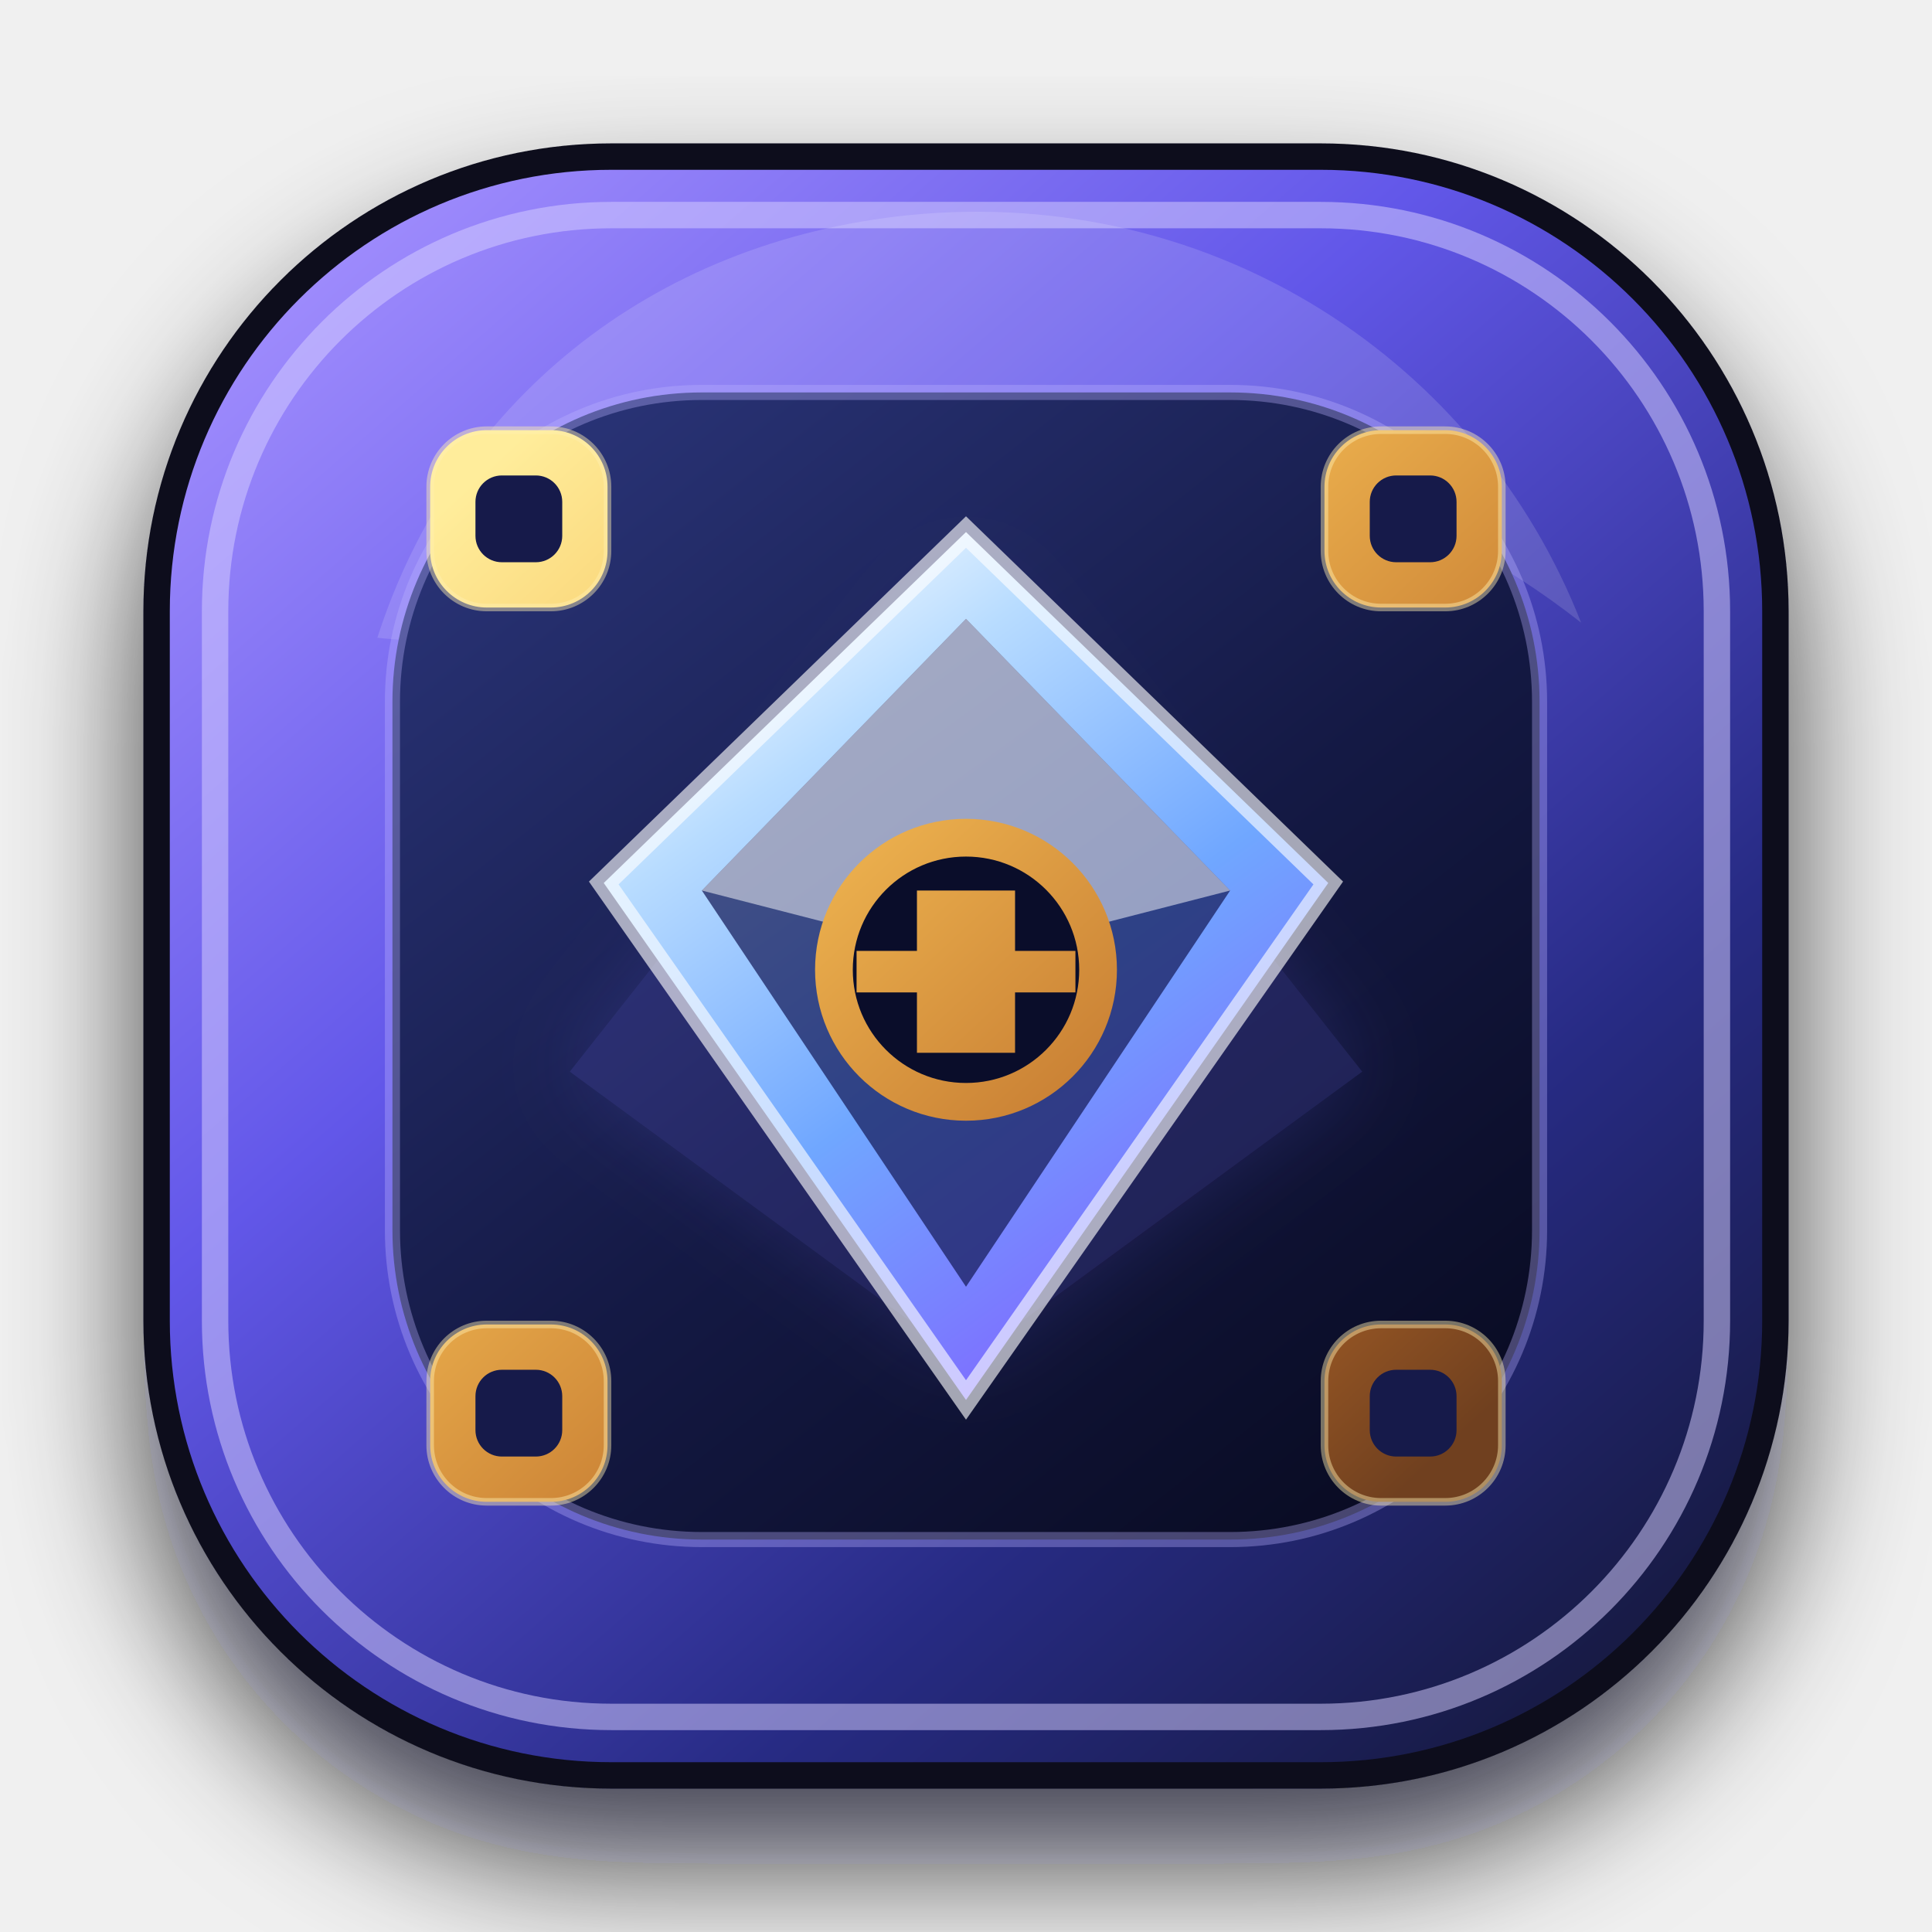
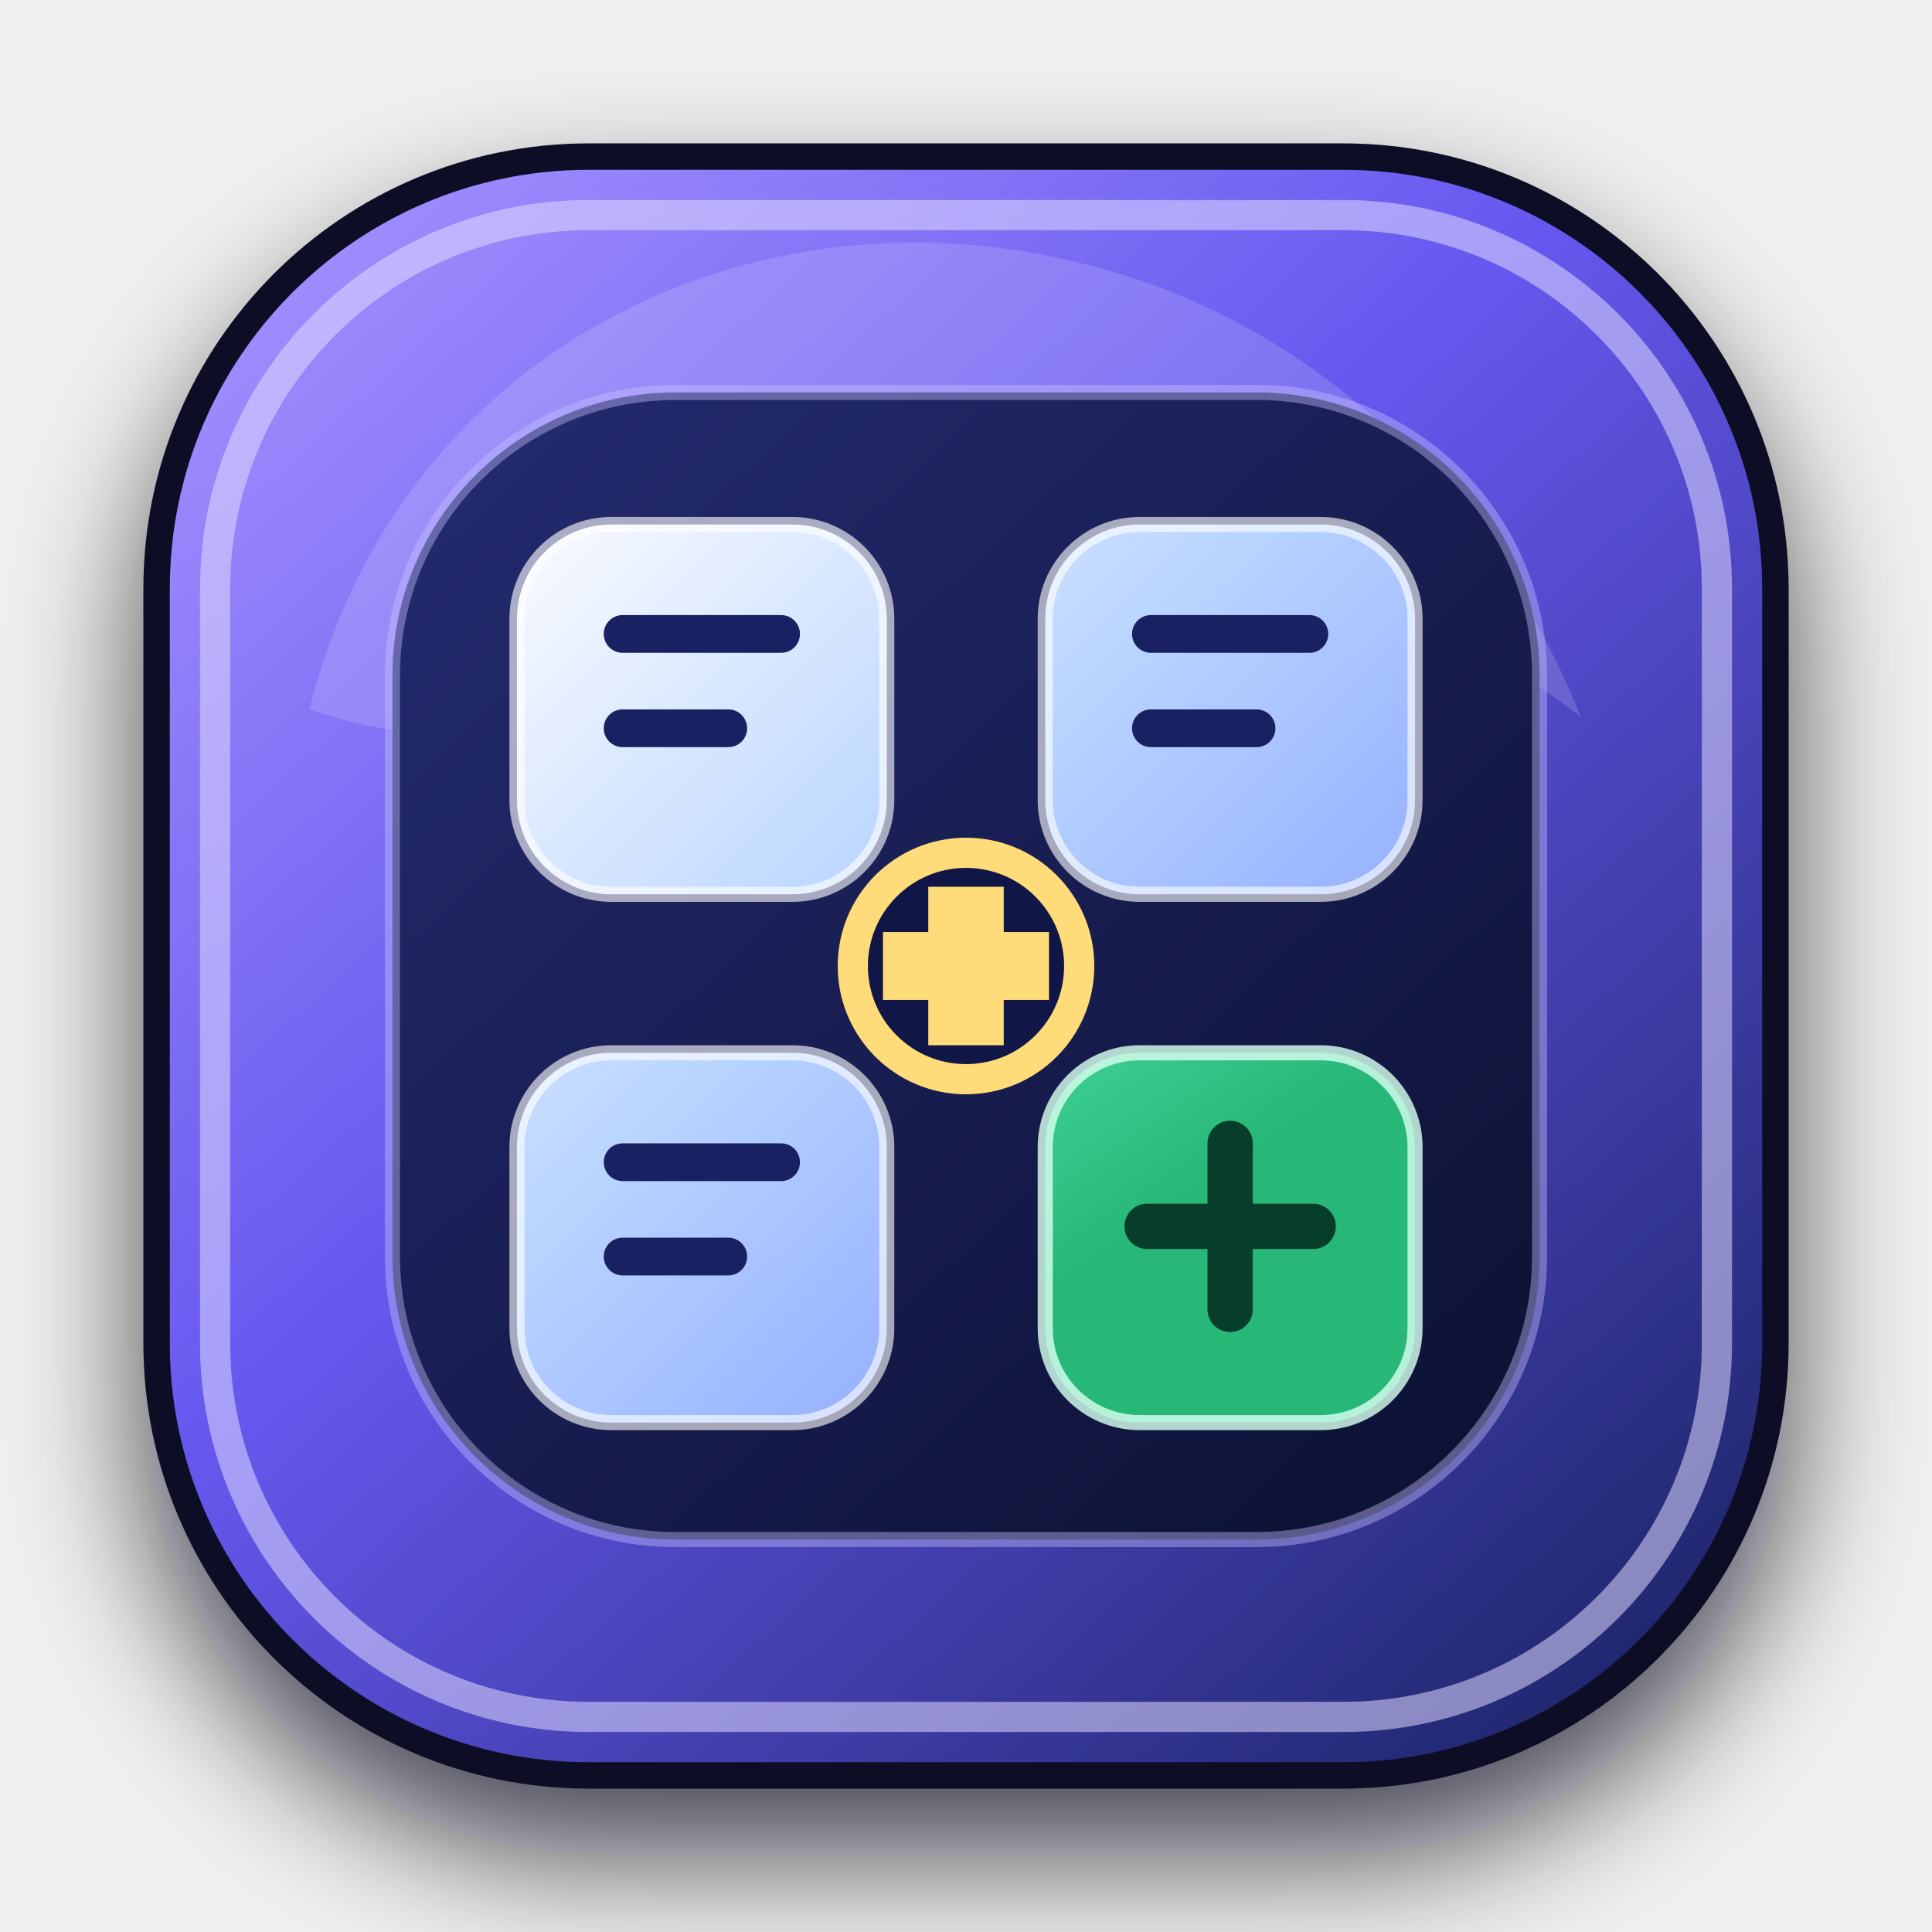
<svg xmlns="http://www.w3.org/2000/svg" width="512" height="512" viewBox="0 0 512 512">
  <defs>
-     <linearGradient id="shell" x1="74" y1="48" x2="438" y2="466" gradientUnits="userSpaceOnUse">
-       <stop stop-color="#A692FF" />
-       <stop offset=".36" stop-color="#6257E9" />
-       <stop offset=".72" stop-color="#272B84" />
-       <stop offset="1" stop-color="#141737" />
+     <linearGradient id="shell" x1="62" y1="42" x2="455" y2="474" gradientUnits="userSpaceOnUse">
+       <stop stop-color="#A795FF" />
+       <stop offset=".42" stop-color="#6658EF" />
+       <stop offset="1" stop-color="#17215E" />
    </linearGradient>
-     <linearGradient id="core" x1="145" y1="115" x2="370" y2="401" gradientUnits="userSpaceOnUse">
-       <stop stop-color="#293376" />
-       <stop offset=".54" stop-color="#141944" />
-       <stop offset="1" stop-color="#090B22" />
+     <linearGradient id="panel" x1="115" y1="107" x2="398" y2="411" gradientUnits="userSpaceOnUse">
+       <stop stop-color="#242B70" />
+       <stop offset="1" stop-color="#0B1031" />
    </linearGradient>
-     <linearGradient id="gem" x1="186" y1="151" x2="325" y2="342" gradientUnits="userSpaceOnUse">
-       <stop stop-color="#FFFFFF" />
-       <stop offset=".24" stop-color="#B8DCFF" />
-       <stop offset=".60" stop-color="#70A7FF" />
-       <stop offset="1" stop-color="#8064FF" />
+     <linearGradient id="tile" x1="139" y1="141" x2="363" y2="367" gradientUnits="userSpaceOnUse">
+       <stop stop-color="#F9FAFF" />
+       <stop offset=".42" stop-color="#B9D5FF" />
+       <stop offset="1" stop-color="#7890FF" />
    </linearGradient>
-     <linearGradient id="gold" x1="132" y1="121" x2="380" y2="387" gradientUnits="userSpaceOnUse">
-       <stop stop-color="#FFED9B" />
-       <stop offset=".32" stop-color="#F4BC54" />
-       <stop offset=".74" stop-color="#BA6B29" />
-       <stop offset="1" stop-color="#70401F" />
+     <linearGradient id="accent" x1="213" y1="196" x2="301" y2="326" gradientUnits="userSpaceOnUse">
+       <stop stop-color="#6DFFD0" />
+       <stop offset="1" stop-color="#27B878" />
    </linearGradient>
-     <filter id="shadow" x="-35%" y="-35%" width="170%" height="180%">
-       <feDropShadow dx="0" dy="20" stdDeviation="18" flood-color="#050611" flood-opacity=".72" />
-     </filter>
-     <filter id="glow" x="-50%" y="-50%" width="200%" height="200%">
-       <feGaussianBlur stdDeviation="11" result="blur" />
-       <feMerge>
-         <feMergeNode in="blur" />
-         <feMergeNode in="SourceGraphic" />
-       </feMerge>
+     <filter id="shadow" x="-30%" y="-30%" width="160%" height="170%">
+       <feDropShadow dx="0" dy="18" stdDeviation="18" flood-color="#050612" flood-opacity=".7" />
    </filter>
  </defs>
-   <rect x="38" y="38" width="436" height="436" rx="124" fill="#090B1E" filter="url(#shadow)" />
-   <rect x="45" y="45" width="422" height="422" rx="117" fill="url(#shell)" />
-   <rect x="57" y="57" width="398" height="398" rx="105" fill="none" stroke="#D6CEFF" stroke-opacity=".52" stroke-width="7" />
-   <path d="M100 169c20-62 72-105 141-112 81-8 151 39 178 108-42-33-88-45-143-39-73 8-127 49-176 43Z" fill="#FFFFFF" opacity=".14" />
-   <rect x="104" y="104" width="304" height="304" rx="82" fill="url(#core)" stroke="#B9B3FF" stroke-opacity=".35" stroke-width="4" />
-   <path d="M151 284 256 151l105 133-105 77-105-77Z" fill="#7670FF" opacity=".17" filter="url(#glow)" />
-   <path d="M256 141 352 234 256 371 160 234 256 141Z" fill="url(#gem)" stroke="#FFFFFF" stroke-opacity=".62" stroke-width="6" />
-   <path d="m256 164 70 72-70 105-70-105 70-72Z" fill="#151A57" opacity=".72" />
-   <path d="m256 164 70 72-70 18-70-18 70-72Z" fill="#FFFFFF" opacity=".5" />
-   <circle cx="256" cy="257" r="35" fill="#0A0D2A" stroke="url(#gold)" stroke-width="10" />
-   <path d="M243 236h26v16h16v11h-16v16h-26v-16h-16v-11h16v-16Z" fill="url(#gold)" />
-   <g fill="url(#gold)" stroke="#FFF1B2" stroke-opacity=".45" stroke-width="2">
-     <rect x="114" y="114" width="47" height="47" rx="15" />
-     <rect x="351" y="114" width="47" height="47" rx="15" />
-     <rect x="114" y="351" width="47" height="47" rx="15" />
-     <rect x="351" y="351" width="47" height="47" rx="15" />
+   <rect x="38" y="38" width="436" height="436" rx="118" fill="#090C25" filter="url(#shadow)" />
+   <rect x="45" y="45" width="422" height="422" rx="111" fill="url(#shell)" />
+   <rect x="57" y="57" width="398" height="398" rx="99" fill="none" stroke="#DDD8FF" stroke-opacity=".55" stroke-width="8" />
+   <path d="M82 188C105 97 189 55 267 66c72 10 125 58 152 124-62-47-126-55-190-28-48 20-92 45-147 26Z" fill="#FFF" opacity=".15" />
+   <rect x="104" y="104" width="304" height="304" rx="75" fill="url(#panel)" stroke="#C6C0FF" stroke-opacity=".42" stroke-width="4" />
+   <g fill="url(#tile)" stroke="#FFF" stroke-opacity=".62" stroke-width="4">
+     <rect x="137" y="139" width="98" height="98" rx="25" />
+     <rect x="277" y="139" width="98" height="98" rx="25" />
+     <rect x="137" y="279" width="98" height="98" rx="25" />
  </g>
-   <g fill="#161A4A">
-     <rect x="126" y="126" width="23" height="23" rx="7" />
-     <rect x="363" y="126" width="23" height="23" rx="7" />
-     <rect x="126" y="363" width="23" height="23" rx="7" />
-     <rect x="363" y="363" width="23" height="23" rx="7" />
+   <rect x="277" y="279" width="98" height="98" rx="25" fill="url(#accent)" stroke="#D5FFEE" stroke-opacity=".82" stroke-width="4" />
+   <g fill="#1A2162">
+     <rect x="160" y="163" width="52" height="10" rx="5" />
+     <rect x="160" y="188" width="38" height="10" rx="5" />
+     <rect x="300" y="163" width="52" height="10" rx="5" />
+     <rect x="300" y="188" width="38" height="10" rx="5" />
+     <rect x="160" y="303" width="52" height="10" rx="5" />
+     <rect x="160" y="328" width="38" height="10" rx="5" />
  </g>
+   <path d="M304 325h44m-22-22v44" fill="none" stroke="#073D2B" stroke-linecap="round" stroke-width="12" />
+   <circle cx="256" cy="256" r="30" fill="#101746" stroke="#FFDB79" stroke-width="8" />
+   <path d="M246 235h20v12h12v18h-12v12h-20v-12h-12v-18h12v-12Z" fill="#FFDB79" />
</svg>
